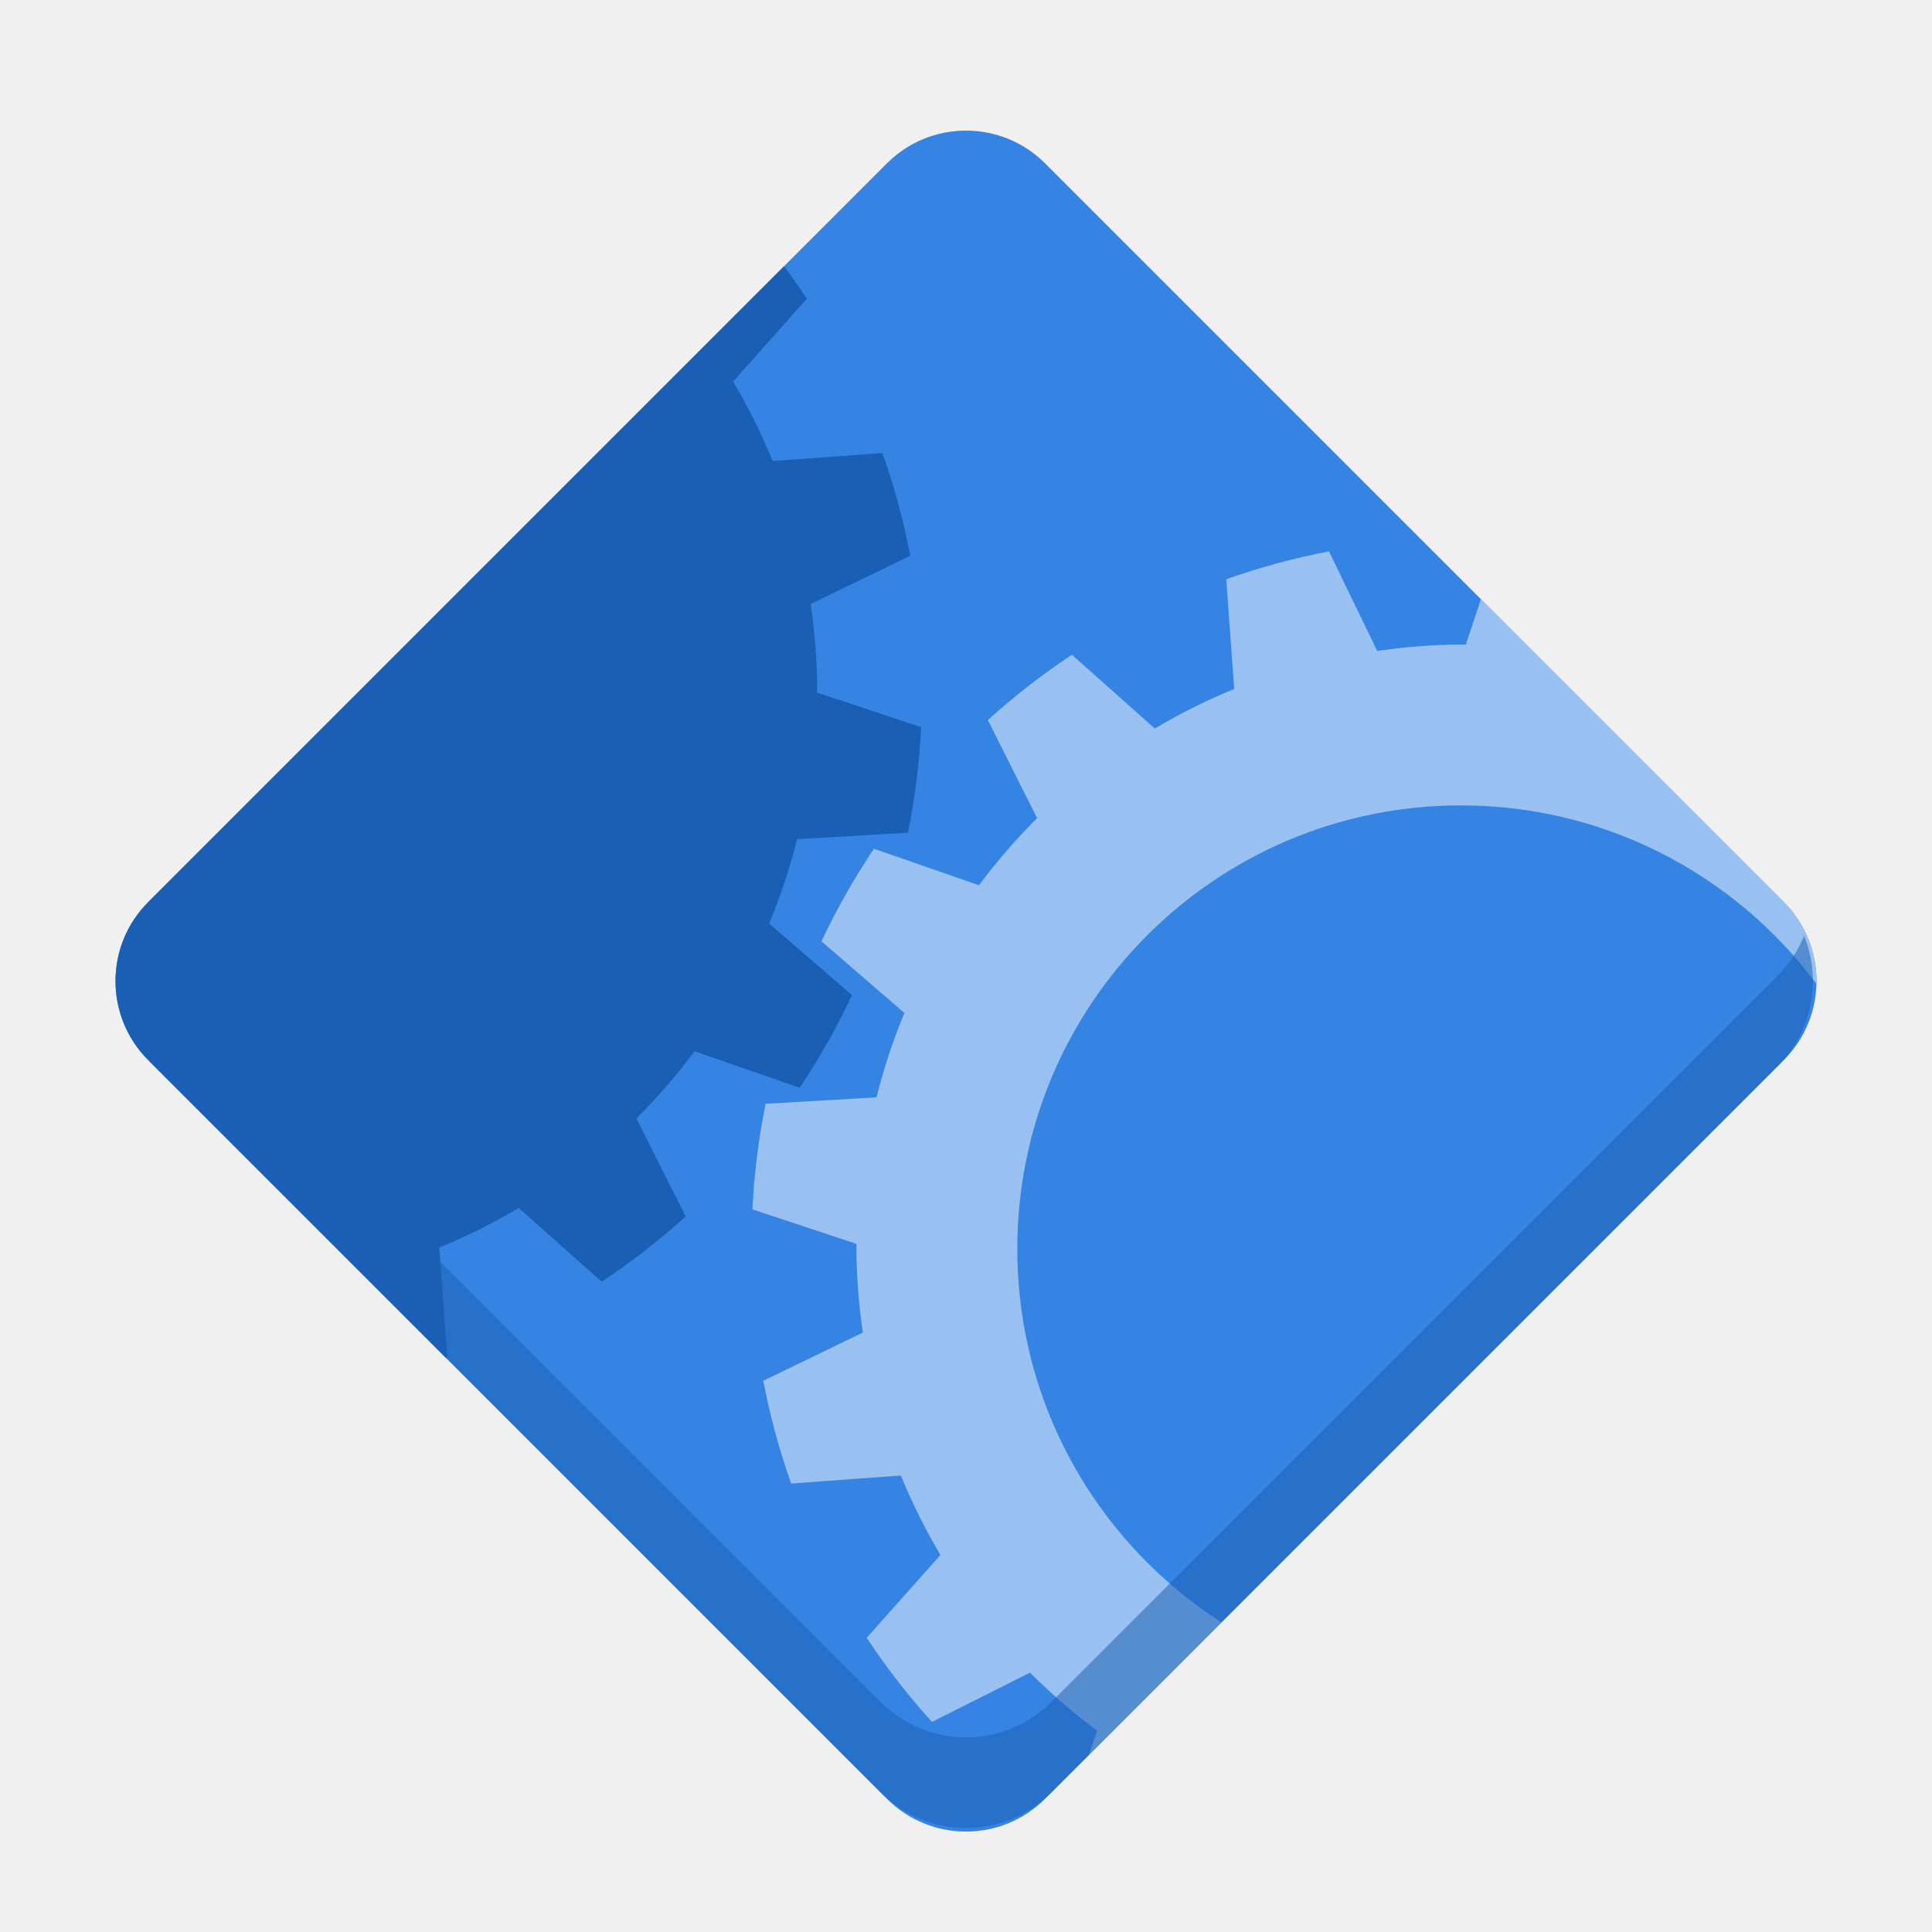
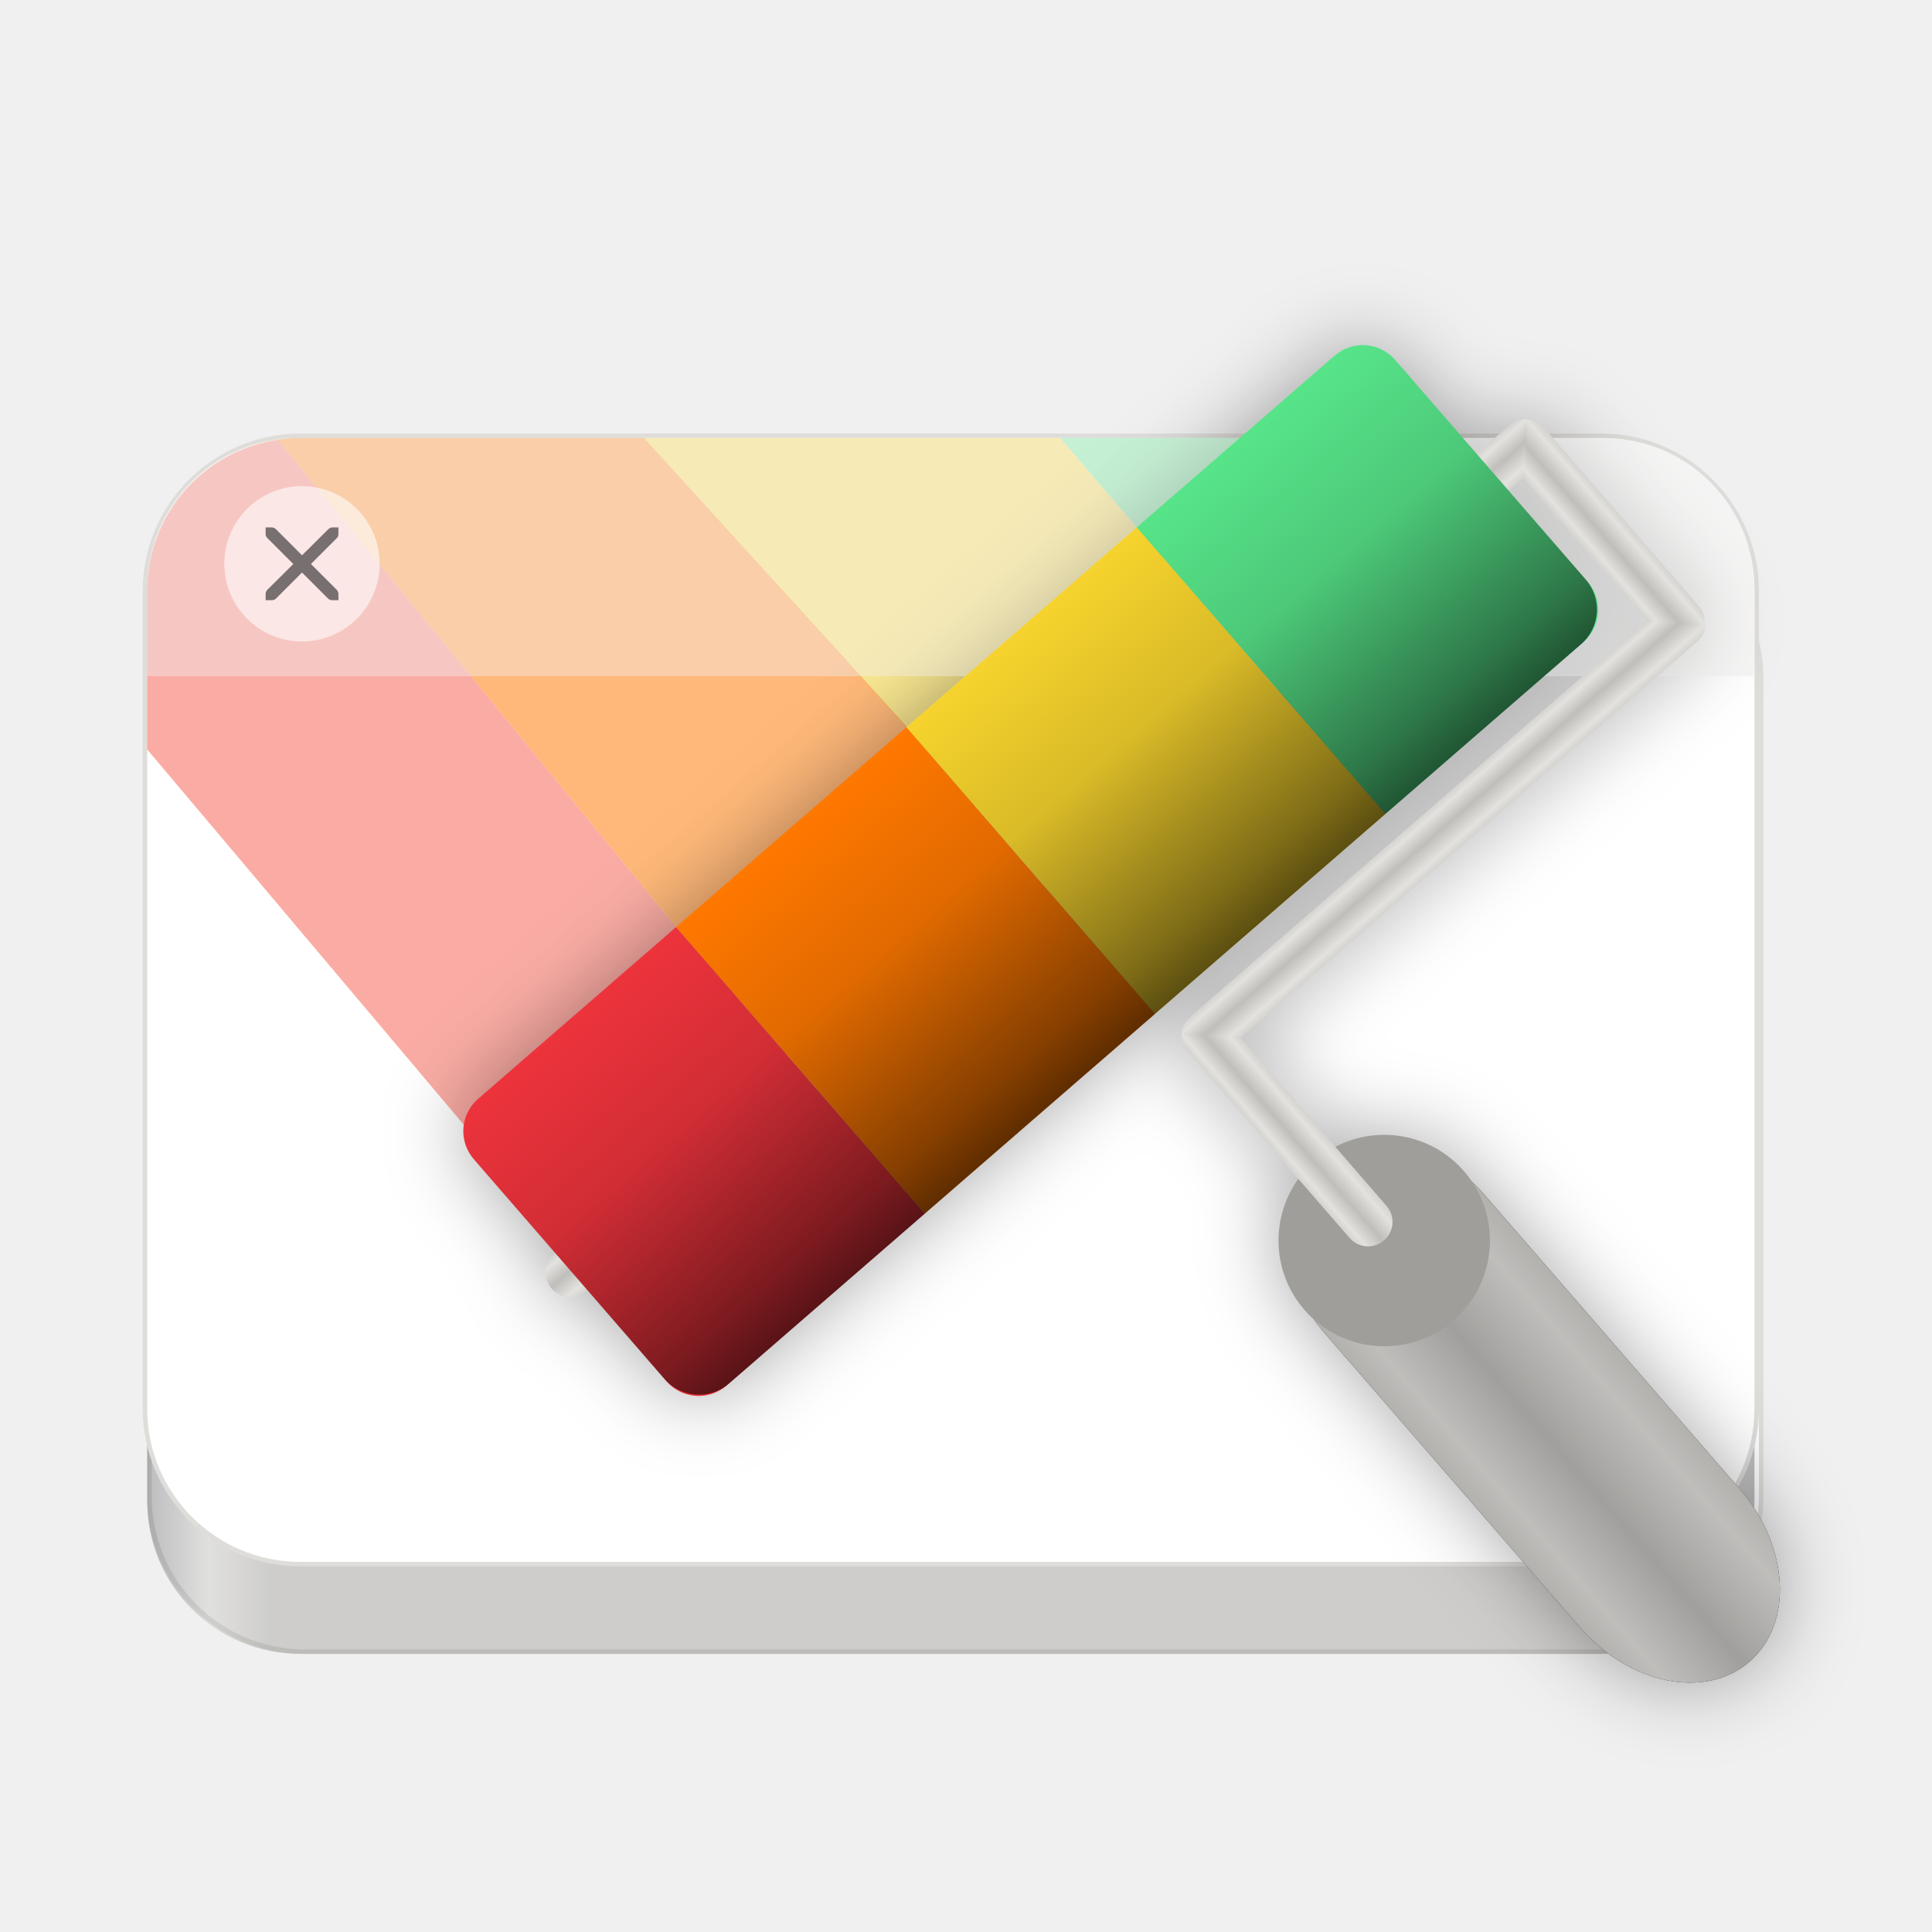
- <svg xmlns="http://www.w3.org/2000/svg" width="33.75mm" height="33.75mm" viewBox="0 0 33.75 33.75" version="1.1" id="svg974">
-   <defs id="defs968">
-     <clipPath clipPathUnits="userSpaceOnUse" id="clipPath18689">
-       <rect clip-path="none" transform="rotate(45)" ry="32" rx="32" y="123.999" x="486.037" height="362.943" width="362.943" id="rect18691" style="display:inline;opacity:1;vector-effect:none;fill:#4a86cf;fill-opacity:1;stroke:none;stroke-width:26.067;stroke-linecap:butt;stroke-linejoin:miter;stroke-miterlimit:4;stroke-dasharray:none;stroke-dashoffset:0;stroke-opacity:1;marker:none;marker-start:none;marker-mid:none;marker-end:none;paint-order:normal;enable-background:new" />
-     </clipPath>
-     <clipPath clipPathUnits="userSpaceOnUse" id="clipPath18689-3">
-       <rect clip-path="none" transform="rotate(45)" ry="32" rx="32" y="123.999" x="486.037" height="362.943" width="362.943" id="rect18691-6" style="display:inline;opacity:1;vector-effect:none;fill:#4a86cf;fill-opacity:1;stroke:none;stroke-width:26.067;stroke-linecap:butt;stroke-linejoin:miter;stroke-miterlimit:4;stroke-dasharray:none;stroke-dashoffset:0;stroke-opacity:1;marker:none;marker-start:none;marker-mid:none;marker-end:none;paint-order:normal;enable-background:new" />
-     </clipPath>
+ <svg xmlns="http://www.w3.org/2000/svg" xmlns:xlink="http://www.w3.org/1999/xlink" width="34.131mm" height="34.131mm" viewBox="0 0 34.131 34.131" version="1.1" id="svg22507">
+   <defs id="defs22504">
+     <linearGradient xlink:href="#linearGradient1073" id="linearGradient22204" gradientUnits="userSpaceOnUse" gradientTransform="matrix(0.2395473,0,0,0.2670463,126.4259,259.6282)" x1="88.596" y1="-449.394" x2="536.596" y2="-449.394" />
+     <linearGradient id="linearGradient1073">
+       <stop style="stop-color:#77767b;stop-opacity:1" offset="0" id="stop1060" />
+       <stop id="stop1062" offset="0.038" style="stop-color:#c0bfbc;stop-opacity:1" />
+       <stop style="stop-color:#9a9996;stop-opacity:1" offset="0.077" id="stop1064" />
+       <stop id="stop1067" offset="0.923" style="stop-color:#9a9996;stop-opacity:1" />
+       <stop style="stop-color:#c0bfbc;stop-opacity:1" offset="0.962" id="stop1069" />
+       <stop style="stop-color:#77767b;stop-opacity:1" offset="1" id="stop1071" />
+     </linearGradient>
+     <filter style="color-interpolation-filters:sRGB" id="filter19841" x="-0.073" y="-0.072" width="1.147" height="1.145">
+       <feGaussianBlur stdDeviation="2.689" id="feGaussianBlur19843" />
+     </filter>
+     <linearGradient xlink:href="#linearGradient2125" id="linearGradient22202" gradientUnits="userSpaceOnUse" gradientTransform="matrix(0.7704231,0,0,0.7704231,-82.5953,234.9349)" x1="228.489" y1="15.736" x2="246.811" y2="15.736" />
+     <linearGradient id="linearGradient2125">
+       <stop id="stop2113" offset="0" style="stop-color:#d5d3cf;stop-opacity:1" />
+       <stop style="stop-color:#e3e2df;stop-opacity:1" offset="0.142" id="stop2115" />
+       <stop style="stop-color:#c0bfbc;stop-opacity:1" offset="0.462" id="stop2117" />
+       <stop style="stop-color:#c0bfbc;stop-opacity:1" offset="0.482" id="stop2119" />
+       <stop style="stop-color:#e3e2df;stop-opacity:1" offset="0.838" id="stop2121" />
+       <stop id="stop2123" offset="1" style="stop-color:#d5d3cf;stop-opacity:1" />
+     </linearGradient>
+     <linearGradient xlink:href="#linearGradient2125" id="linearGradient22200" gradientUnits="userSpaceOnUse" gradientTransform="matrix(0.934279,0,0,0.934279,-79.7859,223.9751)" x1="236.163" y1="-15.941" x2="239.662" y2="-15.941" />
+     <linearGradient xlink:href="#linearGradient2125" id="linearGradient22198" gradientUnits="userSpaceOnUse" gradientTransform="matrix(0.6122859,0.7056792,-0.7056792,0.6122859,77.02667,-94.34664)" x1="236.163" y1="-15.941" x2="239.662" y2="-15.941" />
+     <linearGradient xlink:href="#linearGradient2125" id="linearGradient22196" gradientUnits="userSpaceOnUse" gradientTransform="matrix(0.6122859,0.7056792,-0.7056792,0.6122859,119.4977,-110.1874)" x1="236.163" y1="-15.941" x2="239.662" y2="-15.941" />
+     <linearGradient xlink:href="#linearGradient2125" id="linearGradient22194" gradientUnits="userSpaceOnUse" gradientTransform="matrix(0.7056792,-0.6122859,0.6122859,0.7056792,65.62997,261.4641)" x1="236.163" y1="-15.941" x2="239.662" y2="-15.941" />
+     <linearGradient xlink:href="#linearGradient7181" id="linearGradient22192" gradientUnits="userSpaceOnUse" gradientTransform="matrix(0.5407836,-0.4692134,0.6122859,0.7056792,92.92275,228.482)" x1="192.315" y1="-47.914" x2="192.315" y2="-20.8" />
+     <linearGradient id="linearGradient7181">
+       <stop style="stop-color:#ed333c;stop-opacity:1;" offset="0" id="stop7177" />
+       <stop style="stop-color:#ed333c;stop-opacity:1;" offset="1" id="stop7179" />
+     </linearGradient>
+     <linearGradient xlink:href="#linearGradient7173" id="linearGradient22190" gradientUnits="userSpaceOnUse" gradientTransform="matrix(0.934279,0,0,0.934279,-121.5356,233.4744)" x1="214.108" y1="-47.914" x2="214.108" y2="-20.8" />
+     <linearGradient id="linearGradient7173">
+       <stop style="stop-color:#ff7800;stop-opacity:1;" offset="0" id="stop7169" />
+       <stop style="stop-color:#ff7800;stop-opacity:1;" offset="1" id="stop7171" />
+     </linearGradient>
+     <linearGradient xlink:href="#linearGradient7157" id="linearGradient22188" gradientUnits="userSpaceOnUse" gradientTransform="matrix(0.5203702,-0.4515016,0.6122859,0.7056792,113.0019,211.0602)" x1="249.932" y1="-47.914" x2="249.932" y2="-20.8" />
+     <linearGradient id="linearGradient7157">
+       <stop style="stop-color:#57e489;stop-opacity:1;" offset="0" id="stop7153" />
+       <stop style="stop-color:#57e489;stop-opacity:1;" offset="1" id="stop7155" />
+     </linearGradient>
+     <linearGradient xlink:href="#linearGradient7165" id="linearGradient22186" gradientUnits="userSpaceOnUse" gradientTransform="matrix(0.934279,0,0,0.934279,-121.5356,233.4744)" x1="235.9" y1="-47.914" x2="235.9" y2="-20.8" />
+     <linearGradient id="linearGradient7165">
+       <stop style="stop-color:#f6d32d;stop-opacity:1;" offset="0" id="stop7161" />
+       <stop style="stop-color:#f6d32d;stop-opacity:1;" offset="1" id="stop7163" />
+     </linearGradient>
+     <linearGradient xlink:href="#linearGradient7933" id="linearGradient22184" gradientUnits="userSpaceOnUse" gradientTransform="matrix(0.934279,0,0,0.934279,-121.5356,233.4744)" x1="279.485" y1="-20.8" x2="279.485" y2="-47.914" />
+     <linearGradient id="linearGradient7933">
+       <stop style="stop-color:#000000;stop-opacity:0.625;" offset="0" id="stop7929" />
+       <stop style="stop-color:#000000;stop-opacity:0.478;" offset="0.133" id="stop7939" />
+       <stop style="stop-color:#000000;stop-opacity:0.282;" offset="0.379" id="stop7941" />
+       <stop style="stop-color:#000000;stop-opacity:0.118;" offset="0.591" id="stop7943" />
+       <stop style="stop-color:#000000;stop-opacity:0;" offset="1" id="stop7931" />
+     </linearGradient>
  </defs>
-   <g id="layer1" transform="translate(-61.81982,-103.944)">
-     <g transform="matrix(0.2636723,0,0,0.2636723,61.81982,-529.397)" style="display:inline;stroke-width:0.25;enable-background:new" id="g1836">
-       <g transform="matrix(0.25,0,0,0.25,0,2295)" id="g18818" style="stroke-width:0.25">
-         <g style="stroke-width:0.27" transform="matrix(0.9260519,0,0,0.9260519,18.93073,50.87633)" id="g18590">
-           <g style="stroke-width:0.27" id="g18681" clip-path="url(#clipPath18689-3)">
-             <rect style="opacity:1;vector-effect:none;fill:#3584e4;fill-opacity:1;stroke:none;stroke-width:8.221;stroke-linecap:butt;stroke-linejoin:miter;stroke-miterlimit:4;stroke-dasharray:none;stroke-dashoffset:0;stroke-opacity:1;marker:none;marker-start:none;marker-mid:none;marker-end:none;paint-order:normal" id="rect18571" width="424" height="424" x="458.337" y="90.642" rx="10.092" ry="10.092" transform="matrix(0.6052817,0.6052817,-0.6052817,0.6052817,33.44063,99.07363)" clip-path="none" />
-             <circle style="opacity:1;vector-effect:none;fill:#f66151;fill-opacity:1;stroke:none;stroke-width:7.037;stroke-linecap:butt;stroke-linejoin:miter;stroke-miterlimit:4;stroke-dasharray:none;stroke-dashoffset:0;stroke-opacity:1;marker:none;marker-start:none;marker-mid:none;marker-end:none;paint-order:normal" id="path18706" cx="0" cy="0" r="0" transform="translate(0,-212)" />
-             <circle style="opacity:1;vector-effect:none;fill:#f66151;fill-opacity:1;stroke:none;stroke-width:7.037;stroke-linecap:butt;stroke-linejoin:miter;stroke-miterlimit:4;stroke-dasharray:none;stroke-dashoffset:0;stroke-opacity:1;marker:none;marker-start:none;marker-mid:none;marker-end:none;paint-order:normal" id="path18708" cx="0" cy="0" r="0" transform="translate(0,-212)" />
-             <path style="display:inline;opacity:1;vector-effect:none;fill:#98c1f1;fill-opacity:1;stroke:none;stroke-width:7.037;stroke-linecap:butt;stroke-linejoin:miter;stroke-miterlimit:4;stroke-dasharray:none;stroke-dashoffset:0;stroke-opacity:1;marker:none;marker-start:none;marker-mid:none;marker-end:none;paint-order:normal;enable-background:new" d="m 408.92,561.918 -9.886,29.829 a 172.971,172.971 0 0 0 -1.427,-0.071 172.971,172.971 0 0 0 -23.929,1.852 l -13.801,-28.501 a 203.293,203.293 0 0 0 -29.401,7.972 l 2.286,31.405 a 172.971,172.971 0 0 0 -22.732,11.319 l -23.718,-21.103 a 203.293,203.293 0 0 0 -24.059,18.674 l 14.099,28.073 a 172.971,172.971 0 0 0 -16.636,19.211 l -30.058,-10.448 a 203.293,203.293 0 0 0 -15.017,26.488 l 23.73,20.507 a 172.971,172.971 0 0 0 -7.985,24.143 l -31.73,1.849 a 203.293,203.293 0 0 0 -3.778,30.217 l 29.829,9.886 a 172.971,172.971 0 0 0 -0.071,1.427 172.971,172.971 0 0 0 1.852,23.929 l -28.501,13.801 a 203.293,203.293 0 0 0 7.972,29.401 l 31.405,-2.286 a 172.971,172.971 0 0 0 11.319,22.732 l -21.103,23.718 a 203.293,203.293 0 0 0 18.674,24.059 l 28.073,-14.099 a 172.971,172.971 0 0 0 19.211,16.636 l -10.448,30.058 a 203.293,203.293 0 0 0 26.488,15.017 l 20.507,-23.73 a 172.971,172.971 0 0 0 24.143,7.985 l 1.849,31.73 a 203.293,203.293 0 0 0 30.217,3.778 l 9.886,-29.829 a 172.971,172.971 0 0 0 1.427,0.071 172.971,172.971 0 0 0 23.929,-1.852 l 13.801,28.501 a 203.293,203.293 0 0 0 29.401,-7.972 l -2.286,-31.405 a 172.971,172.971 0 0 0 22.732,-11.319 l 23.718,21.103 A 203.293,203.293 0 0 0 532.96,916 l -14.099,-28.073 a 172.971,172.971 0 0 0 16.636,-19.211 l 30.058,10.448 a 203.293,203.293 0 0 0 15.017,-26.488 l -23.73,-20.507 a 172.971,172.971 0 0 0 7.985,-24.143 l 31.73,-1.849 a 203.293,203.293 0 0 0 3.778,-30.217 l -29.829,-9.886 a 172.971,172.971 0 0 0 0.071,-1.427 172.971,172.971 0 0 0 -1.852,-23.929 l 28.501,-13.801 a 203.293,203.293 0 0 0 -7.972,-29.401 l -31.405,2.286 a 172.971,172.971 0 0 0 -11.319,-22.732 l 21.103,-23.718 a 203.293,203.293 0 0 0 -18.674,-24.059 l -28.073,14.099 a 172.971,172.971 0 0 0 -19.211,-16.636 l 10.448,-30.058 A 203.293,203.293 0 0 0 485.636,581.681 l -20.507,23.73 a 172.971,172.971 0 0 0 -24.143,-7.985 l -1.849,-31.73 a 203.293,203.293 0 0 0 -30.217,-3.778 z M 397.607,637.722 A 126.926,126.926 0 0 1 524.532,764.647 126.926,126.926 0 0 1 397.607,891.572 126.926,126.926 0 0 1 270.682,764.647 126.926,126.926 0 0 1 397.607,637.722 Z" id="path18717-4" />
-             <path id="path18758" d="m 51.748,401.284 -9.886,29.829 c -0.476,-0.026 -0.951,-0.05 -1.427,-0.071 -8.01,0.062 -16.005,0.681 -23.929,1.852 L 2.706,404.392 c -9.986,1.918 -19.814,4.583 -29.401,7.972 l 2.286,31.405 c -7.844,3.211 -15.442,6.994 -22.732,11.319 l -23.718,-21.103 c -8.475,5.614 -16.518,11.857 -24.059,18.674 l 14.099,28.073 c -6.009,5.987 -11.569,12.408 -16.636,19.211 l -30.058,-10.448 c -5.661,8.442 -10.68,17.296 -15.017,26.488 l 23.73,20.507 c -3.25,7.841 -5.919,15.91 -7.985,24.143 l -31.73,1.849 c -2.013,9.964 -3.276,20.064 -3.778,30.217 l 29.829,9.886 c -0.026,0.476 -0.05,0.951 -0.071,1.427 0.062,8.01 0.681,16.005 1.852,23.929 l -28.501,13.801 c 1.918,9.986 4.583,19.814 7.972,29.401 l 31.405,-2.286 c 3.211,7.844 6.994,15.442 11.319,22.732 l -21.103,23.718 c 5.614,8.475 11.857,16.518 18.674,24.059 l 28.073,-14.099 c 5.987,6.009 12.408,11.569 19.211,16.636 l -10.448,30.058 c 8.442,5.661 17.296,10.68 26.488,15.017 l 20.507,-23.73 c 7.841,3.25 15.91,5.919 24.143,7.985 l 1.849,31.73 c 9.964,2.013 20.064,3.276 30.217,3.778 l 9.886,-29.829 c 0.476,0.026 0.951,0.05 1.427,0.071 8.01,-0.062 16.005,-0.681 23.929,-1.852 l 13.801,28.501 c 9.986,-1.918 19.814,-4.583 29.401,-7.972 l -2.286,-31.405 c 7.844,-3.211 15.442,-6.994 22.732,-11.319 l 23.718,21.103 c 8.475,-5.614 16.518,-11.857 24.059,-18.674 l -14.099,-28.073 c 6.009,-5.987 11.569,-12.408 16.636,-19.211 l 30.058,10.448 c 5.661,-8.442 10.68,-17.296 15.017,-26.488 l -23.73,-20.507 c 3.25,-7.841 5.919,-15.91 7.985,-24.143 l 31.73,-1.849 c 2.013,-9.964 3.276,-20.064 3.778,-30.217 l -29.829,-9.886 c 0.026,-0.476 0.05,-0.951 0.071,-1.427 -0.062,-8.01 -0.681,-16.005 -1.852,-23.929 l 28.501,-13.801 c -1.918,-9.986 -4.583,-19.814 -7.972,-29.401 l -31.405,2.286 c -3.211,-7.844 -6.994,-15.442 -11.319,-22.732 l 21.103,-23.718 c -5.614,-8.475 -11.857,-16.518 -18.674,-24.059 l -28.073,14.099 c -5.987,-6.009 -12.408,-11.569 -19.211,-16.636 l 10.448,-30.058 c -8.442,-5.661 -17.296,-10.68 -26.488,-15.017 l -20.507,23.73 c -7.841,-3.25 -15.91,-5.919 -24.143,-7.985 l -1.849,-31.73 c -9.964,-2.013 -20.064,-3.276 -30.217,-3.778 z" style="display:inline;opacity:1;vector-effect:none;fill:#1a5fb4;fill-opacity:1;stroke:none;stroke-width:7.037;stroke-linecap:butt;stroke-linejoin:miter;stroke-miterlimit:4;stroke-dasharray:none;stroke-dashoffset:0;stroke-opacity:1;marker:none;marker-start:none;marker-mid:none;marker-end:none;paint-order:normal;enable-background:new" />
-           </g>
-         </g>
-         <path style="display:inline;opacity:0.534;vector-effect:none;fill:#1a5fb4;fill-opacity:1;stroke:none;stroke-width:1.629;stroke-linecap:butt;stroke-linejoin:miter;stroke-miterlimit:4;stroke-dasharray:none;stroke-dashoffset:0;stroke-opacity:1;marker:none;marker-start:none;marker-mid:none;marker-end:none;paint-order:normal;enable-background:new" clip-path="none" d="m 8.477,2676 c -1.171,2.887 -0.583,6.308 1.766,8.656 l 48.102,48.102 c 3.134,3.134 8.179,3.134 11.312,0 l 48.102,-48.102 c 2.348,-2.348 2.937,-5.77 1.766,-8.656 -0.392,0.966 -0.98,1.871 -1.766,2.656 l -48.102,48.102 c -3.134,3.134 -8.179,3.134 -11.312,0 L 10.242,2678.656 C 9.457,2677.871 8.868,2676.965 8.477,2676 Z" transform="matrix(4,0,0,4,0,-10028)" id="rect18571-6" />
-       </g>
-       <rect y="2402" x="-1.5000001e-06" height="128" width="128" id="rect9125-7-2" style="display:inline;opacity:1;vector-effect:none;fill:none;fill-opacity:1;stroke:none;stroke-width:1.25;stroke-linecap:butt;stroke-linejoin:miter;stroke-miterlimit:4;stroke-dasharray:none;stroke-dashoffset:0;stroke-opacity:1;marker:none;marker-start:none;marker-mid:none;marker-end:none;paint-order:normal;enable-background:new" />
+   <g id="layer1" transform="translate(-85.98958,-110.8604)">
+     <g id="g22235" style="display:inline;enable-background:new" transform="matrix(0.2645833,0,0,0.2645833,49.52429,103.1373)">
+       <rect style="fill:#ffffff;fill-opacity:1;stroke:#deddda;stroke-width:0.6;stroke-linecap:round;stroke-linejoin:round;stroke-dasharray:none;stroke-dashoffset:34.5;paint-order:markers stroke fill" id="rect22136" width="107.317" height="75.039" x="147.949" y="64.28" ry="10.222" rx="10.222" />
+       <rect style="display:inline;opacity:0.488;vector-effect:none;fill:url(#linearGradient22204);fill-opacity:1;stroke:none;stroke-width:0.229;stroke-linecap:butt;stroke-linejoin:miter;stroke-miterlimit:4;stroke-dasharray:none;stroke-dashoffset:0;stroke-opacity:1;marker:none;marker-start:none;marker-mid:none;marker-end:none;paint-order:normal;enable-background:new" id="rect22138" width="107.317" height="81.182" x="147.649" y="58.437" rx="10.213" ry="10.213" />
+       <rect style="fill:#ffffff;fill-opacity:1;stroke:#deddda;stroke-width:0.6;stroke-linecap:round;stroke-linejoin:round;stroke-dasharray:none;stroke-dashoffset:34.5;paint-order:markers stroke fill" id="rect22140" width="107.317" height="75.039" x="147.649" y="58.437" ry="10.222" rx="10.222" />
+       <path id="path22142" style="fill:#f6f5f4;fill-opacity:1;stroke:#000000;stroke-width:0;stroke-linecap:round;stroke-linejoin:round;stroke-dasharray:none;stroke-dashoffset:34.5;paint-order:markers stroke fill" d="m 157.733,58.438 c -5.586,0 -10.084,4.496 -10.084,10.083 v 5.819 h 107.317 v -5.819 c 0,-5.586 -4.496,-10.083 -10.083,-10.083 z" />
+       <path id="path22144" style="opacity:0.525;fill:#f6d32d;fill-opacity:1;stroke:#000000;stroke-width:0;stroke-linecap:butt;stroke-linejoin:miter;stroke-dasharray:none;stroke-opacity:1" d="m 180.823,58.436 17.521,19.31 15.378,-13.343 -5.116,-5.967 z" />
+       <path id="path22146" style="opacity:0.525;fill:#57e489;fill-opacity:1;stroke:#000000;stroke-width:0;stroke-linecap:butt;stroke-linejoin:miter;stroke-dasharray:none;stroke-opacity:1" d="m 208.606,58.436 5.116,5.967 23.679,-3.776 -2.045,-2.191 z" />
+       <path id="path22148" style="opacity:0.525;fill:#f66151;stroke:#000000;stroke-width:0;stroke-linecap:butt;stroke-linejoin:miter;stroke-dasharray:none;stroke-opacity:1" d="m 156.37,58.557 c -4.944,0.724 -8.721,4.95 -8.721,10.102 v 10.57 l 23.211,27.516 12.105,-15.654 z" />
+       <path id="path22150" style="opacity:0.525;fill:#ff7800;fill-opacity:1;stroke:#000000;stroke-width:0;stroke-linecap:butt;stroke-linejoin:miter;stroke-dasharray:none;stroke-opacity:1" d="m 157.872,58.436 c -1.156,0 -2.262,0.198 -3.295,0.551 0.576,-0.195 1.176,-0.339 1.793,-0.43 l 26.596,32.533 -0.145,0.188 7.229,7.75 12.904,-16.268 -22.131,-24.324 z m -3.299,0.551 c -0.464,0.159 -0.915,0.347 -1.346,0.566 l 0.008,0.008 c 0.431,-0.219 0.874,-0.417 1.338,-0.574 z" />
+       <rect style="fill:#000000;fill-opacity:1;stroke:#000000;stroke-width:0;stroke-linecap:round;stroke-linejoin:round;stroke-dashoffset:34.5;paint-order:markers stroke fill" id="rect22152" width="14.116" height="44.28" x="93.438" y="228.447" ry="9.161" rx="9.161" transform="rotate(-40.9467)" />
+       <path id="path22154" style="opacity:0.353;fill:#000000;fill-opacity:1;stroke:#000000;stroke-width:0;stroke-linecap:round;stroke-linejoin:round;stroke-dashoffset:34.5;paint-order:markers stroke fill;filter:url(#filter19841)" d="m 228.744,52.23 c -0.638,0.016 -1.275,0.246 -1.797,0.699 l -0.15,0.131 -13.074,11.344 -15.379,13.344 -15.377,13.342 -13.074,11.344 c -7.1e-4,6.2e-4 -0.001,10e-4 -0.002,0.002 l -0.148,0.129 c -1.193,1.035 -1.321,2.83 -0.285,4.023 l 0.125,0.145 c 0.002,0.003 0.004,0.005 0.006,0.008 l 5.309,6.117 -0.08,0.068 c -0.684,0.594 -0.758,1.623 -0.164,2.307 0.594,0.684 1.621,0.756 2.305,0.162 l 0.08,-0.07 5.15,5.938 c 0.001,0.001 0.003,0.002 0.004,0.004 l 0.129,0.148 c 1.035,1.193 2.828,1.321 4.021,0.285 l 0.152,-0.133 11.49,-9.969 1.582,-1.373 15.379,-13.344 15.379,-13.344 13.074,-11.342 c 0.004,-0.004 0.007,-0.008 0.012,-0.012 l 0.139,-0.121 c 1.193,-1.035 1.321,-2.828 0.285,-4.021 l -0.125,-0.145 -0.006,-0.008 -5.152,-5.936 0.963,-0.836 8.258,9.518 -30.484,26.449 c -0.062,0.054 -0.12,0.113 -0.172,0.174 l 0.043,-0.037 c -0.259,0.283 -0.411,0.632 -0.434,0.994 -0.006,0.092 -0.002,0.184 0.008,0.275 0.001,0.013 2.9e-4,0.026 0.002,0.039 0.026,0.199 0.091,0.394 0.191,0.576 0.002,0.004 0.003,0.009 0.006,0.014 l 0.002,0.002 c 0.001,0.002 0.003,0.004 0.004,0.006 0.052,0.092 0.114,0.181 0.186,0.264 l 7.4,8.529 a 7.058,7.058 0 0 0 0.393,8.727 7.058,7.058 0 0 0 0.652,0.652 c 0.225,0.318 0.463,0.634 0.727,0.938 l 17.012,19.605 c 3.326,3.833 8.381,4.857 11.334,2.295 2.953,-2.562 2.654,-7.712 -0.672,-11.545 l -17.012,-19.607 c -0.26,-0.3 -0.535,-0.575 -0.814,-0.84 a 7.058,7.058 0 0 0 -0.564,-0.748 7.058,7.058 0 0 0 -8.586,-1.619 l -6.328,-7.295 30.484,-26.449 c 0.348,-0.302 0.537,-0.718 0.561,-1.143 l -0.049,-0.004 c 0.023,-0.441 -0.123,-0.902 -0.447,-1.275 L 240.988,57.826 c -0.322,-0.372 -0.756,-0.582 -1.193,-0.623 l 0.002,-0.023 c -0.248,-0.018 -0.497,0.026 -0.732,0.123 -0.044,0.017 -0.088,0.037 -0.131,0.059 -0.025,0.013 -0.051,0.024 -0.076,0.039 -0.087,0.05 -0.173,0.108 -0.252,0.176 -0.005,0.004 -0.009,0.009 -0.014,0.014 l -2.182,1.895 -5.309,-6.117 -0.131,-0.152 c -0.582,-0.671 -1.406,-1.005 -2.227,-0.984 z" />
+       <rect style="opacity:0.836;fill:url(#linearGradient22202);fill-opacity:1;stroke:#000000;stroke-width:0;stroke-linecap:round;stroke-linejoin:round;stroke-dashoffset:34.5;paint-order:markers stroke fill" id="rect22156" width="14.116" height="44.28" x="93.438" y="228.447" ry="9.161" rx="9.161" transform="rotate(-40.9467)" />
+       <circle style="fill:#a09e9a;fill-opacity:1;stroke:#000000;stroke-width:0;stroke-linecap:round;stroke-linejoin:round;stroke-dashoffset:34.5;paint-order:markers stroke fill" id="circle22158" cx="100.496" cy="235.505" r="7.058" transform="rotate(-40.9467)" />
+       <path id="path22160" style="opacity:0.408;fill:#f5f5f5;fill-opacity:1;stroke:#000000;stroke-width:0;stroke-linecap:round;stroke-linejoin:round;stroke-dasharray:none;stroke-dashoffset:34.5;paint-order:markers stroke fill" d="m 157.733,58.438 c -5.586,0 -10.084,4.496 -10.084,10.083 v 5.819 h 107.317 v -5.819 c 0,-5.586 -4.496,-10.083 -10.083,-10.083 z" />
+       <rect style="fill:url(#linearGradient22200);fill-opacity:1;stroke:#000000;stroke-width:0;stroke-linecap:round;stroke-linejoin:round;stroke-dashoffset:34.5;paint-order:markers stroke fill" id="rect22162" width="3.269" height="19.1" x="140.856" y="199.86" ry="1.75" rx="1.75" transform="rotate(-40.9467)" />
+       <path id="path22164" style="fill:url(#linearGradient22198);fill-opacity:1;stroke:#000000;stroke-width:0;stroke-linecap:round;stroke-linejoin:round;stroke-dashoffset:34.5;paint-order:markers stroke fill" d="m 174.815,112.925 c -0.684,0.594 -0.757,1.622 -0.163,2.306 0.594,0.684 1.621,0.756 2.305,0.162 l 62.585,-54.302 0.255,-3.913 c -0.418,-0.031 -0.848,0.1 -1.191,0.398 z" />
+       <path id="path22166" style="fill:url(#linearGradient22196);fill-opacity:1;stroke:#000000;stroke-width:0;stroke-linecap:round;stroke-linejoin:round;stroke-dashoffset:34.5;paint-order:markers stroke fill" d="m 217.286,97.084 c -0.684,0.594 -0.757,1.622 -0.163,2.306 0.594,0.684 1.622,0.757 2.306,0.163 l 31.72,-27.522 c 0.348,-0.302 0.536,-0.718 0.56,-1.143 l -3.91,-0.255 1.359,-1.179 c -0.051,0.035 -0.103,0.066 -0.151,0.107 z" />
+       <path id="path22168" style="fill:url(#linearGradient22194);fill-opacity:1;stroke:#000000;stroke-width:0;stroke-linecap:round;stroke-linejoin:round;stroke-dashoffset:34.5;paint-order:markers stroke fill" d="m 217.286,97.084 c -0.062,0.054 -0.118,0.113 -0.17,0.174 l 0.367,-0.318 c -0.068,0.043 -0.134,0.09 -0.196,0.144 z m -0.561,1.13 c -0.027,0.414 0.103,0.838 0.398,1.177 l 10.805,12.453 c 0.594,0.684 1.622,0.757 2.306,0.163 0.684,-0.594 0.757,-1.622 0.163,-2.306 l -9.746,-11.233 z" />
+       <path id="path22170" style="fill:url(#linearGradient22192);stroke:#000000;stroke-width:0;stroke-linecap:round;stroke-linejoin:round;stroke-dashoffset:34.5;paint-order:markers stroke fill" d="m 169.741,102.564 13.224,-11.474 v 0 l 16.601,19.133 v 0 l -13.224,11.474 c -1.193,1.035 -2.988,0.908 -4.023,-0.285 l -12.863,-14.825 c -1.035,-1.193 -0.908,-2.988 0.285,-4.023 z" />
+       <rect style="fill:url(#linearGradient22190);fill-opacity:1;stroke:#000000;stroke-width:0;stroke-linecap:round;stroke-linejoin:round;stroke-dashoffset:34.5;paint-order:markers stroke fill" id="rect22172" width="20.36" height="25.332" x="78.501" y="188.71" ry="0" rx="0" transform="rotate(-40.9467)" />
+       <path id="path22174" style="fill:url(#linearGradient22188);stroke:#000000;stroke-width:0;stroke-linecap:round;stroke-linejoin:round;stroke-dashoffset:34.5;paint-order:markers stroke fill" d="m 213.722,64.404 13.225,-11.474 c 1.193,-1.035 2.988,-0.908 4.023,0.285 l 12.863,14.825 c 1.035,1.193 0.908,2.988 -0.285,4.023 l -13.225,11.474 v 0 L 215.591,66.558 c -1.035,-1.193 -3.062,-1.119 -1.869,-2.154 z" />
+       <rect style="fill:url(#linearGradient22186);fill-opacity:1;stroke:#000000;stroke-width:0;stroke-linecap:round;stroke-linejoin:round;stroke-dashoffset:34.5;paint-order:markers stroke fill" id="rect22176" width="20.36" height="25.332" x="98.861" y="188.71" ry="0" rx="0" transform="rotate(-40.9467)" />
+       <rect style="fill:url(#linearGradient22184);fill-opacity:1;stroke:#000000;stroke-width:0;stroke-linecap:round;stroke-linejoin:round;stroke-dashoffset:34.5;paint-order:markers stroke fill" id="rect22178" width="81.441" height="25.332" x="58.141" y="188.71" ry="3.052" rx="3.052" transform="rotate(-40.9467)" />
+       <circle style="opacity:0.575;fill:#ffffff;fill-opacity:1;stroke:#deddda;stroke-width:0;stroke-linecap:round;stroke-linejoin:round;stroke-dasharray:none;stroke-dashoffset:34.5;paint-order:markers stroke fill" id="circle22180" cx="157.986" cy="66.835" r="5.185" />
+       <path d="m 155.556,64.404 h 0.405 0.013 c 0.103,0.005 0.207,0.052 0.279,0.127 l 1.735,1.735 1.747,-1.735 c 0.108,-0.093 0.18,-0.123 0.279,-0.127 h 0.405 v 0.405 c 0,0.116 -0.014,0.223 -0.101,0.304 l -1.735,1.735 1.722,1.722 c 0.076,0.076 0.114,0.184 0.114,0.291 v 0.405 h -0.405 c -0.108,0 -0.215,-0.038 -0.291,-0.114 l -1.735,-1.735 -1.735,1.735 c -0.076,0.076 -0.184,0.114 -0.291,0.114 h -0.405 v -0.405 c 0,-0.108 0.038,-0.215 0.114,-0.291 l 1.735,-1.722 -1.735,-1.735 c -0.086,-0.079 -0.123,-0.19 -0.114,-0.304 z m 0,0" fill="#222222" id="path22182" style="opacity:0.601;stroke-width:0.405" />
    </g>
  </g>
</svg>
